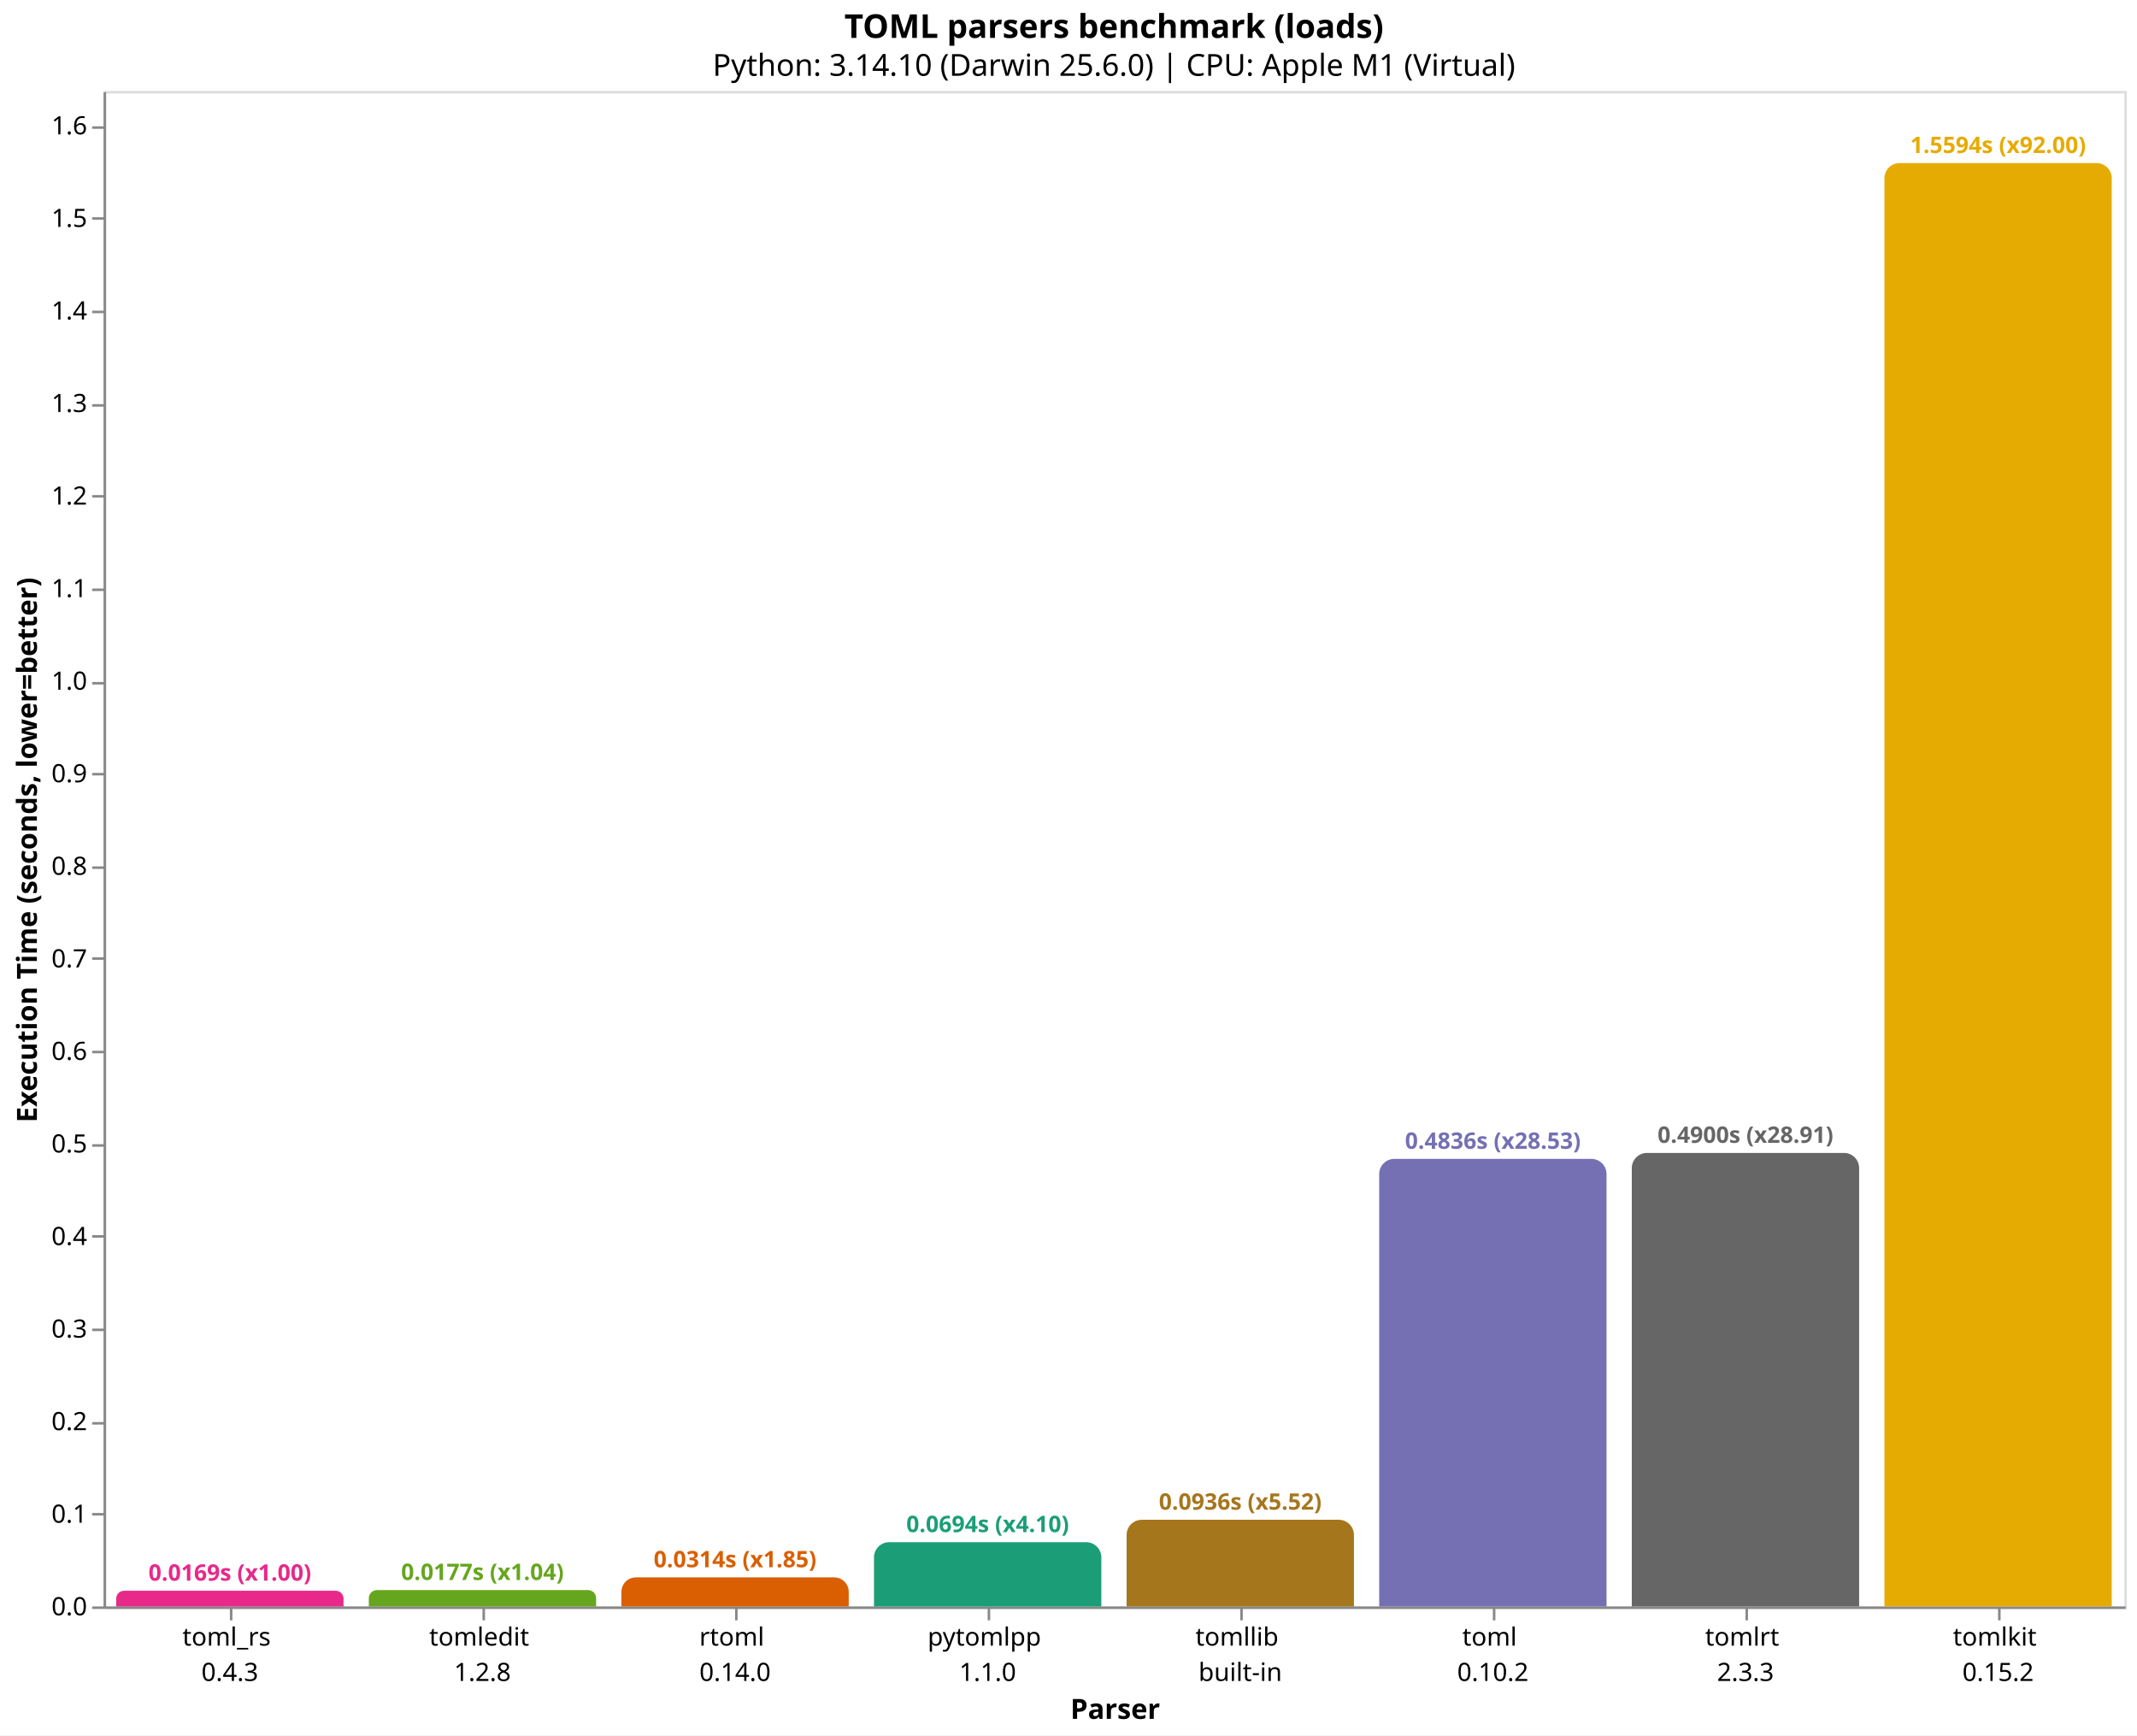
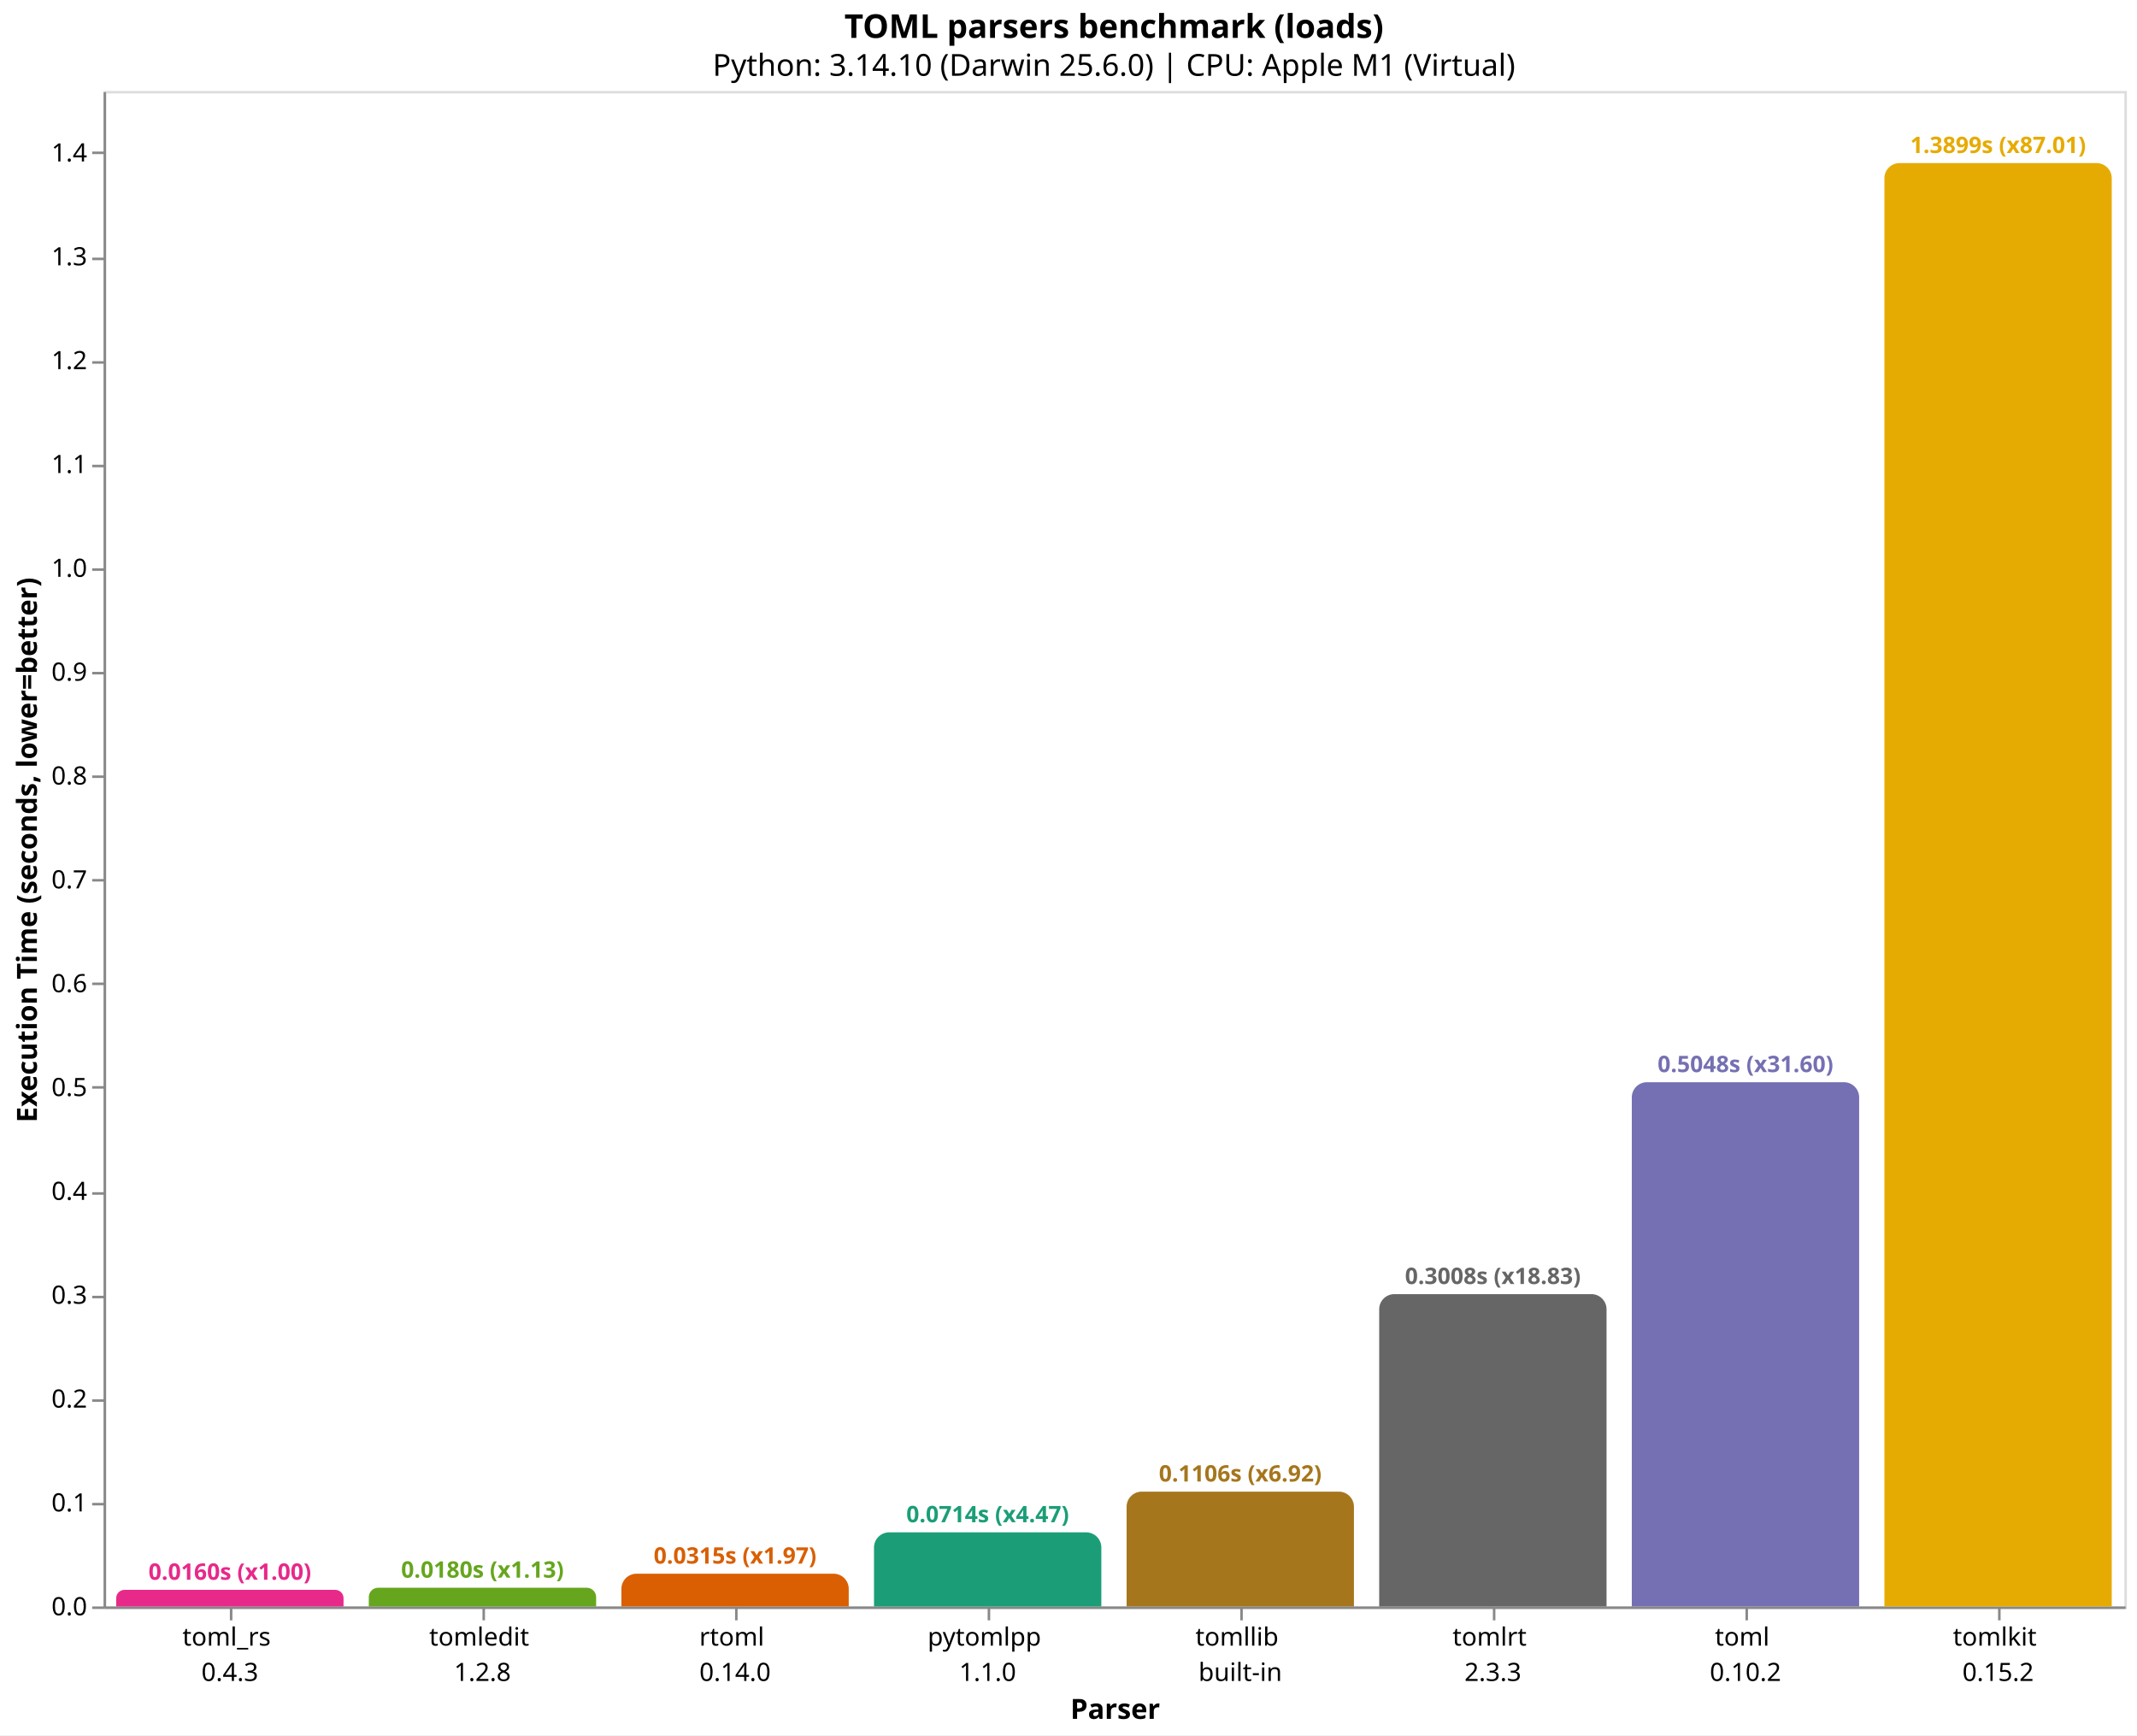
<svg xmlns="http://www.w3.org/2000/svg" version="1.1" class="marks" width="846" height="687" viewBox="0 0 846 687">
  <rect width="846" height="687" fill="white" />
  <g fill="none" stroke-miterlimit="10" transform="translate(41,36)">
    <g class="mark-group role-frame root" role="graphics-object" aria-roledescription="group mark container">
      <g transform="translate(0,0)">
        <path class="background" aria-hidden="true" d="M0.5,0.5h800v600h-800Z" stroke="#ddd" />
        <g>
          <g class="mark-group role-axis" role="graphics-symbol" aria-roledescription="axis" aria-label="X-axis titled 'Parser' for a discrete scale with 8 values: toml_rs&#10;0.4.3, tomledit&#10;1.2.8, rtoml&#10;0.14.0, pytomlpp&#10;1.1.0, tomllib&#10;built-in, ending with tomlkit&#10;0.15.2">
            <g transform="translate(0.5,600.5)">
              <path class="background" aria-hidden="true" d="M0,0h0v0h0Z" pointer-events="none" />
              <g>
                <g class="mark-rule role-axis-tick" pointer-events="none">
                  <line transform="translate(50,0)" x2="0" y2="5" stroke="#888" stroke-width="1" opacity="1" />
                  <line transform="translate(150,0)" x2="0" y2="5" stroke="#888" stroke-width="1" opacity="1" />
                  <line transform="translate(250,0)" x2="0" y2="5" stroke="#888" stroke-width="1" opacity="1" />
                  <line transform="translate(350,0)" x2="0" y2="5" stroke="#888" stroke-width="1" opacity="1" />
                  <line transform="translate(450,0)" x2="0" y2="5" stroke="#888" stroke-width="1" opacity="1" />
                  <line transform="translate(550,0)" x2="0" y2="5" stroke="#888" stroke-width="1" opacity="1" />
                  <line transform="translate(650,0)" x2="0" y2="5" stroke="#888" stroke-width="1" opacity="1" />
                  <line transform="translate(750,0)" x2="0" y2="5" stroke="#888" stroke-width="1" opacity="1" />
                </g>
                <g class="mark-text role-axis-label" pointer-events="none">
                  <text text-anchor="middle" transform="translate(49.5,15)" font-family="sans-serif" font-size="10px" fill="#000" opacity="1">
                    <tspan>toml_rs</tspan>
                    <tspan x="0" dy="14">0.4.3</tspan>
                  </text>
                  <text text-anchor="middle" transform="translate(149.5,15)" font-family="sans-serif" font-size="10px" fill="#000" opacity="1">
                    <tspan>tomledit</tspan>
                    <tspan x="0" dy="14">1.2.8</tspan>
                  </text>
                  <text text-anchor="middle" transform="translate(249.5,15)" font-family="sans-serif" font-size="10px" fill="#000" opacity="1">
                    <tspan>rtoml</tspan>
                    <tspan x="0" dy="14">0.14.0</tspan>
                  </text>
                  <text text-anchor="middle" transform="translate(349.5,15)" font-family="sans-serif" font-size="10px" fill="#000" opacity="1">
                    <tspan>pytomlpp</tspan>
                    <tspan x="0" dy="14">1.1.0</tspan>
                  </text>
                  <text text-anchor="middle" transform="translate(449.5,15)" font-family="sans-serif" font-size="10px" fill="#000" opacity="1">
                    <tspan>tomllib</tspan>
                    <tspan x="0" dy="14">built-in</tspan>
                  </text>
                  <text text-anchor="middle" transform="translate(549.5,15)" font-family="sans-serif" font-size="10px" fill="#000" opacity="1">
+                     <tspan>tomlrt</tspan>
+                     <tspan x="0" dy="14">2.3.3</tspan>
+                   </text>
+                   <text text-anchor="middle" transform="translate(649.5,15)" font-family="sans-serif" font-size="10px" fill="#000" opacity="1">
                    <tspan>toml</tspan>
                    <tspan x="0" dy="14">0.10.2</tspan>
-                   </text>
-                   <text text-anchor="middle" transform="translate(649.5,15)" font-family="sans-serif" font-size="10px" fill="#000" opacity="1">
-                     <tspan>tomlrt</tspan>
-                     <tspan x="0" dy="14">2.3.3</tspan>
                  </text>
                  <text text-anchor="middle" transform="translate(749.5,15)" font-family="sans-serif" font-size="10px" fill="#000" opacity="1">
                    <tspan>tomlkit</tspan>
                    <tspan x="0" dy="14">0.15.2</tspan>
                  </text>
                </g>
                <g class="mark-rule role-axis-domain" pointer-events="none">
                  <line transform="translate(0,0)" x2="800" y2="0" stroke="#888" stroke-width="1" opacity="1" />
                </g>
                <g class="mark-text role-axis-title" pointer-events="none">
                  <text text-anchor="middle" transform="translate(400,44)" font-family="sans-serif" font-size="11px" font-weight="bold" fill="#000" opacity="1">Parser</text>
                </g>
              </g>
              <path class="foreground" aria-hidden="true" d="" pointer-events="none" display="none" />
            </g>
          </g>
-           <g class="mark-group role-axis" role="graphics-symbol" aria-roledescription="axis" aria-label="Y-axis titled 'Execution Time (seconds, lower=better)' for a linear scale with values from 0.0 to 1.6">
+           <g class="mark-group role-axis" role="graphics-symbol" aria-roledescription="axis" aria-label="Y-axis titled 'Execution Time (seconds, lower=better)' for a linear scale with values from 0.0 to 1.5">
            <g transform="translate(0.5,0.5)">
              <path class="background" aria-hidden="true" d="M0,0h0v0h0Z" pointer-events="none" />
              <g>
                <g class="mark-rule role-axis-tick" pointer-events="none">
                  <line transform="translate(0,600)" x2="-5" y2="0" stroke="#888" stroke-width="1" opacity="1" />
-                   <line transform="translate(0,563)" x2="-5" y2="0" stroke="#888" stroke-width="1" opacity="1" />
-                   <line transform="translate(0,527)" x2="-5" y2="0" stroke="#888" stroke-width="1" opacity="1" />
-                   <line transform="translate(0,490)" x2="-5" y2="0" stroke="#888" stroke-width="1" opacity="1" />
-                   <line transform="translate(0,453)" x2="-5" y2="0" stroke="#888" stroke-width="1" opacity="1" />
-                   <line transform="translate(0,417)" x2="-5" y2="0" stroke="#888" stroke-width="1" opacity="1" />
-                   <line transform="translate(0,380)" x2="-5" y2="0" stroke="#888" stroke-width="1" opacity="1" />
-                   <line transform="translate(0,343)" x2="-5" y2="0" stroke="#888" stroke-width="1" opacity="1" />
-                   <line transform="translate(0,307)" x2="-5" y2="0" stroke="#888" stroke-width="1" opacity="1" />
-                   <line transform="translate(0,270)" x2="-5" y2="0" stroke="#888" stroke-width="1" opacity="1" />
-                   <line transform="translate(0,234)" x2="-5" y2="0" stroke="#888" stroke-width="1" opacity="1" />
-                   <line transform="translate(0,197)" x2="-5" y2="0" stroke="#888" stroke-width="1" opacity="1" />
-                   <line transform="translate(0,160)" x2="-5" y2="0" stroke="#888" stroke-width="1" opacity="1" />
-                   <line transform="translate(0,124)" x2="-5" y2="0" stroke="#888" stroke-width="1" opacity="1" />
-                   <line transform="translate(0,87)" x2="-5" y2="0" stroke="#888" stroke-width="1" opacity="1" />
-                   <line transform="translate(0,50)" x2="-5" y2="0" stroke="#888" stroke-width="1" opacity="1" />
-                   <line transform="translate(0,14)" x2="-5" y2="0" stroke="#888" stroke-width="1" opacity="1" />
+                   <line transform="translate(0,559)" x2="-5" y2="0" stroke="#888" stroke-width="1" opacity="1" />
+                   <line transform="translate(0,518)" x2="-5" y2="0" stroke="#888" stroke-width="1" opacity="1" />
+                   <line transform="translate(0,477)" x2="-5" y2="0" stroke="#888" stroke-width="1" opacity="1" />
+                   <line transform="translate(0,436)" x2="-5" y2="0" stroke="#888" stroke-width="1" opacity="1" />
+                   <line transform="translate(0,394)" x2="-5" y2="0" stroke="#888" stroke-width="1" opacity="1" />
+                   <line transform="translate(0,353)" x2="-5" y2="0" stroke="#888" stroke-width="1" opacity="1" />
+                   <line transform="translate(0,312)" x2="-5" y2="0" stroke="#888" stroke-width="1" opacity="1" />
+                   <line transform="translate(0,271)" x2="-5" y2="0" stroke="#888" stroke-width="1" opacity="1" />
+                   <line transform="translate(0,230)" x2="-5" y2="0" stroke="#888" stroke-width="1" opacity="1" />
+                   <line transform="translate(0,189)" x2="-5" y2="0" stroke="#888" stroke-width="1" opacity="1" />
+                   <line transform="translate(0,148)" x2="-5" y2="0" stroke="#888" stroke-width="1" opacity="1" />
+                   <line transform="translate(0,107)" x2="-5" y2="0" stroke="#888" stroke-width="1" opacity="1" />
+                   <line transform="translate(0,66)" x2="-5" y2="0" stroke="#888" stroke-width="1" opacity="1" />
+                   <line transform="translate(0,24)" x2="-5" y2="0" stroke="#888" stroke-width="1" opacity="1" />
                </g>
                <g class="mark-text role-axis-label" pointer-events="none">
                  <text text-anchor="end" transform="translate(-7,603)" font-family="sans-serif" font-size="10px" fill="#000" opacity="1">0.0</text>
-                   <text text-anchor="end" transform="translate(-7,566.356)" font-family="sans-serif" font-size="10px" fill="#000" opacity="1">0.1</text>
-                   <text text-anchor="end" transform="translate(-7,529.712)" font-family="sans-serif" font-size="10px" fill="#000" opacity="1">0.2</text>
-                   <text text-anchor="end" transform="translate(-7,493.0679)" font-family="sans-serif" font-size="10px" fill="#000" opacity="1">0.3</text>
-                   <text text-anchor="end" transform="translate(-7,456.4239)" font-family="sans-serif" font-size="10px" fill="#000" opacity="1">0.4</text>
-                   <text text-anchor="end" transform="translate(-7,419.7799)" font-family="sans-serif" font-size="10px" fill="#000" opacity="1">0.5</text>
-                   <text text-anchor="end" transform="translate(-7,383.1359)" font-family="sans-serif" font-size="10px" fill="#000" opacity="1">0.6</text>
-                   <text text-anchor="end" transform="translate(-7,346.4918)" font-family="sans-serif" font-size="10px" fill="#000" opacity="1">0.7</text>
-                   <text text-anchor="end" transform="translate(-7,309.8478)" font-family="sans-serif" font-size="10px" fill="#000" opacity="1">0.8</text>
-                   <text text-anchor="end" transform="translate(-7,273.2038)" font-family="sans-serif" font-size="10px" fill="#000" opacity="1">0.9</text>
-                   <text text-anchor="end" transform="translate(-7,236.5598)" font-family="sans-serif" font-size="10px" fill="#000" opacity="1">1.0</text>
-                   <text text-anchor="end" transform="translate(-7,199.9157)" font-family="sans-serif" font-size="10px" fill="#000" opacity="1">1.1</text>
-                   <text text-anchor="end" transform="translate(-7,163.2717)" font-family="sans-serif" font-size="10px" fill="#000" opacity="1">1.2</text>
-                   <text text-anchor="end" transform="translate(-7,126.6277)" font-family="sans-serif" font-size="10px" fill="#000" opacity="1">1.3</text>
-                   <text text-anchor="end" transform="translate(-7,89.98365)" font-family="sans-serif" font-size="10px" fill="#000" opacity="1">1.4</text>
-                   <text text-anchor="end" transform="translate(-7,53.33963)" font-family="sans-serif" font-size="10px" fill="#000" opacity="1">1.5</text>
-                   <text text-anchor="end" transform="translate(-7,16.6956)" font-family="sans-serif" font-size="10px" fill="#000" opacity="1">1.6</text>
+                   <text text-anchor="end" transform="translate(-7,561.8877)" font-family="sans-serif" font-size="10px" fill="#000" opacity="1">0.1</text>
+                   <text text-anchor="end" transform="translate(-7,520.7755)" font-family="sans-serif" font-size="10px" fill="#000" opacity="1">0.2</text>
+                   <text text-anchor="end" transform="translate(-7,479.6632)" font-family="sans-serif" font-size="10px" fill="#000" opacity="1">0.3</text>
+                   <text text-anchor="end" transform="translate(-7,438.5509)" font-family="sans-serif" font-size="10px" fill="#000" opacity="1">0.4</text>
+                   <text text-anchor="end" transform="translate(-7,397.4386)" font-family="sans-serif" font-size="10px" fill="#000" opacity="1">0.5</text>
+                   <text text-anchor="end" transform="translate(-7,356.3264)" font-family="sans-serif" font-size="10px" fill="#000" opacity="1">0.6</text>
+                   <text text-anchor="end" transform="translate(-7,315.2141)" font-family="sans-serif" font-size="10px" fill="#000" opacity="1">0.7</text>
+                   <text text-anchor="end" transform="translate(-7,274.1018)" font-family="sans-serif" font-size="10px" fill="#000" opacity="1">0.8</text>
+                   <text text-anchor="end" transform="translate(-7,232.9896)" font-family="sans-serif" font-size="10px" fill="#000" opacity="1">0.9</text>
+                   <text text-anchor="end" transform="translate(-7,191.8773)" font-family="sans-serif" font-size="10px" fill="#000" opacity="1">1.0</text>
+                   <text text-anchor="end" transform="translate(-7,150.765)" font-family="sans-serif" font-size="10px" fill="#000" opacity="1">1.1</text>
+                   <text text-anchor="end" transform="translate(-7,109.6527)" font-family="sans-serif" font-size="10px" fill="#000" opacity="1">1.2</text>
+                   <text text-anchor="end" transform="translate(-7,68.54047)" font-family="sans-serif" font-size="10px" fill="#000" opacity="1">1.3</text>
+                   <text text-anchor="end" transform="translate(-7,27.4282)" font-family="sans-serif" font-size="10px" fill="#000" opacity="1">1.4</text>
                </g>
                <g class="mark-rule role-axis-domain" pointer-events="none">
                  <line transform="translate(0,600)" x2="0" y2="-600" stroke="#888" stroke-width="1" opacity="1" />
                </g>
                <g class="mark-text role-axis-title" pointer-events="none">
                  <text text-anchor="middle" transform="translate(-24.90137,300) rotate(-90) translate(0,-2)" font-family="sans-serif" font-size="11px" font-weight="bold" fill="#000" opacity="1">Execution Time (seconds, lower=better)</text>
                </g>
              </g>
              <path class="foreground" aria-hidden="true" d="" pointer-events="none" display="none" />
            </g>
          </g>
          <g class="mark-group role-scope" role="graphics-object" aria-roledescription="group mark container">
-             <g transform="translate(5,593.789)">
-               <path class="background" aria-hidden="true" d="M3.106,0L86.894,0C88.608,0,90,1.392,90,3.106L90,6.211C90,6.211,90,6.211,90,6.211L0,6.211C0,6.211,0,6.211,0,6.211L0,3.106C0,1.392,1.392,0,3.106,0Z" />
+             <g transform="translate(5,593.4324)">
+               <path class="background" aria-hidden="true" d="M3.284,0L86.716,0C88.529,0,90,1.471,90,3.284L90,6.568C90,6.568,90,6.568,90,6.568L0,6.568C0,6.568,0,6.568,0,6.568L0,3.284C0,1.471,1.471,0,3.284,0Z" />
              <g clip-path="url(#clip1)">
                <g class="mark-group role-scope" role="graphics-object" aria-roledescription="group mark container">
-                   <g transform="translate(0,-593.789)">
-                     <path class="background" aria-hidden="true" d="M0,0h90v0h-90Z" />
-                     <g>
-                       <g class="mark-rect role-mark layer_0_marks" role="graphics-object" aria-roledescription="rect mark container">
-                         <path aria-label="Parser: toml_rs&#10;0.4.3; Execution Time (seconds, lower=better): 0.016949666; parser: toml_rs; Execution Time (s): 0.0169; Slowdown: 1.00" role="graphics-symbol" aria-roledescription="bar" d="M0,593.789h90v6.211h-90Z" fill="#e7298a" />
-                       </g>
-                     </g>
-                     <path class="foreground" aria-hidden="true" d="" display="none" />
-                   </g>
-                 </g>
-               </g>
-               <path class="foreground" aria-hidden="true" d="" display="none" />
-             </g>
-             <g transform="translate(105,593.5168)">
-               <path class="background" aria-hidden="true" d="M3.242,0L86.758,0C88.547,0,90,1.453,90,3.242L90,6.483C90,6.483,90,6.483,90,6.483L0,6.483C0,6.483,0,6.483,0,6.483L0,3.242C0,1.453,1.453,0,3.242,0Z" />
+                   <g transform="translate(0,-593.4324)">
+                     <path class="background" aria-hidden="true" d="M0,0h90v0h-90Z" />
+                     <g>
+                       <g class="mark-rect role-mark layer_0_marks" role="graphics-object" aria-roledescription="rect mark container">
+                         <path aria-label="Parser: toml_rs&#10;0.4.3; Execution Time (seconds, lower=better): 0.015974708; parser: toml_rs; Execution Time (s): 0.0160; Slowdown: 1.00" role="graphics-symbol" aria-roledescription="bar" d="M0,593.432h90v6.568h-90Z" fill="#e7298a" />
+                       </g>
+                     </g>
+                     <path class="foreground" aria-hidden="true" d="" display="none" />
+                   </g>
+                 </g>
+               </g>
+               <path class="foreground" aria-hidden="true" d="" display="none" />
+             </g>
+             <g transform="translate(105,592.597)">
+               <path class="background" aria-hidden="true" d="M3.702,0L86.298,0C88.341,0,90,1.659,90,3.702L90,7.403C90,7.403,90,7.403,90,7.403L0,7.403C0,7.403,0,7.403,0,7.403L0,3.702C0,1.659,1.659,0,3.702,0Z" />
              <g clip-path="url(#clip2)">
                <g class="mark-group role-scope" role="graphics-object" aria-roledescription="group mark container">
-                   <g transform="translate(0,-593.5168)">
-                     <path class="background" aria-hidden="true" d="M0,0h90v0h-90Z" />
-                     <g>
-                       <g class="mark-rect role-mark layer_0_marks" role="graphics-object" aria-roledescription="rect mark container">
-                         <path aria-label="Parser: tomledit&#10;1.2.8; Execution Time (seconds, lower=better): 0.0176925; parser: tomledit; Execution Time (s): 0.0177; Slowdown: 1.04" role="graphics-symbol" aria-roledescription="bar" d="M0,593.517h90v6.483h-90Z" fill="#66a61e" />
-                       </g>
-                     </g>
-                     <path class="foreground" aria-hidden="true" d="" display="none" />
-                   </g>
-                 </g>
-               </g>
-               <path class="foreground" aria-hidden="true" d="" display="none" />
-             </g>
-             <g transform="translate(205,588.4933)">
-               <path class="background" aria-hidden="true" d="M5.753,0L84.247,0C87.422,0,90,2.578,90,5.753L90,11.507C90,11.507,90,11.507,90,11.507L0,11.507C0,11.507,0,11.507,0,11.507L0,5.753C0,2.578,2.578,0,5.753,0Z" />
+                   <g transform="translate(0,-592.597)">
+                     <path class="background" aria-hidden="true" d="M0,0h90v0h-90Z" />
+                     <g>
+                       <g class="mark-rect role-mark layer_0_marks" role="graphics-object" aria-roledescription="rect mark container">
+                         <path aria-label="Parser: tomledit&#10;1.2.8; Execution Time (seconds, lower=better): 0.018006834; parser: tomledit; Execution Time (s): 0.0180; Slowdown: 1.13" role="graphics-symbol" aria-roledescription="bar" d="M0,592.597h90v7.403h-90Z" fill="#66a61e" />
+                       </g>
+                     </g>
+                     <path class="foreground" aria-hidden="true" d="" display="none" />
+                   </g>
+                 </g>
+               </g>
+               <path class="foreground" aria-hidden="true" d="" display="none" />
+             </g>
+             <g transform="translate(205,587.0405)">
+               <path class="background" aria-hidden="true" d="M6,0L84,0C87.311,0,90,2.689,90,6L90,12.959C90,12.959,90,12.959,90,12.959L0,12.959C0,12.959,0,12.959,0,12.959L0,6C0,2.689,2.689,0,6,0Z" />
              <g clip-path="url(#clip3)">
                <g class="mark-group role-scope" role="graphics-object" aria-roledescription="group mark container">
-                   <g transform="translate(0,-588.4933)">
-                     <path class="background" aria-hidden="true" d="M0,0h90v0h-90Z" />
-                     <g>
-                       <g class="mark-rect role-mark layer_0_marks" role="graphics-object" aria-roledescription="rect mark container">
-                         <path aria-label="Parser: rtoml&#10;0.14.0; Execution Time (seconds, lower=better): 0.03140125; parser: rtoml; Execution Time (s): 0.0314; Slowdown: 1.85" role="graphics-symbol" aria-roledescription="bar" d="M0,588.493h90v11.507h-90Z" fill="#d95f02" />
-                       </g>
-                     </g>
-                     <path class="foreground" aria-hidden="true" d="" display="none" />
-                   </g>
-                 </g>
-               </g>
-               <path class="foreground" aria-hidden="true" d="" display="none" />
-             </g>
-             <g transform="translate(305,574.5643)">
-               <path class="background" aria-hidden="true" d="M6,0L84,0C87.311,0,90,2.689,90,6L90,25.436C90,25.436,90,25.436,90,25.436L0,25.436C0,25.436,0,25.436,0,25.436L0,6C0,2.689,2.689,0,6,0Z" />
+                   <g transform="translate(0,-587.0405)">
+                     <path class="background" aria-hidden="true" d="M0,0h90v0h-90Z" />
+                     <g>
+                       <g class="mark-rect role-mark layer_0_marks" role="graphics-object" aria-roledescription="rect mark container">
+                         <path aria-label="Parser: rtoml&#10;0.14.0; Execution Time (seconds, lower=better): 0.031522125; parser: rtoml; Execution Time (s): 0.0315; Slowdown: 1.97" role="graphics-symbol" aria-roledescription="bar" d="M0,587.041h90v12.959h-90Z" fill="#d95f02" />
+                       </g>
+                     </g>
+                     <path class="foreground" aria-hidden="true" d="" display="none" />
+                   </g>
+                 </g>
+               </g>
+               <path class="foreground" aria-hidden="true" d="" display="none" />
+             </g>
+             <g transform="translate(305,570.6644)">
+               <path class="background" aria-hidden="true" d="M6,0L84,0C87.311,0,90,2.689,90,6L90,29.336C90,29.336,90,29.336,90,29.336L0,29.336C0,29.336,0,29.336,0,29.336L0,6C0,2.689,2.689,0,6,0Z" />
              <g clip-path="url(#clip4)">
                <g class="mark-group role-scope" role="graphics-object" aria-roledescription="group mark container">
-                   <g transform="translate(0,-574.5643)">
-                     <path class="background" aria-hidden="true" d="M0,0h90v0h-90Z" />
-                     <g>
-                       <g class="mark-rect role-mark layer_0_marks" role="graphics-object" aria-roledescription="rect mark container">
-                         <path aria-label="Parser: pytomlpp&#10;1.1.0; Execution Time (seconds, lower=better): 0.069413041; parser: pytomlpp; Execution Time (s): 0.0694; Slowdown: 4.10" role="graphics-symbol" aria-roledescription="bar" d="M0,574.564h90v25.436h-90Z" fill="#1b9e77" />
-                       </g>
-                     </g>
-                     <path class="foreground" aria-hidden="true" d="" display="none" />
-                   </g>
-                 </g>
-               </g>
-               <path class="foreground" aria-hidden="true" d="" display="none" />
-             </g>
-             <g transform="translate(405,565.6864)">
-               <path class="background" aria-hidden="true" d="M6,0L84,0C87.311,0,90,2.689,90,6L90,34.314C90,34.314,90,34.314,90,34.314L0,34.314C0,34.314,0,34.314,0,34.314L0,6C0,2.689,2.689,0,6,0Z" />
+                   <g transform="translate(0,-570.6644)">
+                     <path class="background" aria-hidden="true" d="M0,0h90v0h-90Z" />
+                     <g>
+                       <g class="mark-rect role-mark layer_0_marks" role="graphics-object" aria-roledescription="rect mark container">
+                         <path aria-label="Parser: pytomlpp&#10;1.1.0; Execution Time (seconds, lower=better): 0.071354917; parser: pytomlpp; Execution Time (s): 0.0714; Slowdown: 4.47" role="graphics-symbol" aria-roledescription="bar" d="M0,570.664h90v29.336h-90Z" fill="#1b9e77" />
+                       </g>
+                     </g>
+                     <path class="foreground" aria-hidden="true" d="" display="none" />
+                   </g>
+                 </g>
+               </g>
+               <path class="foreground" aria-hidden="true" d="" display="none" />
+             </g>
+             <g transform="translate(405,554.542)">
+               <path class="background" aria-hidden="true" d="M6,0L84,0C87.311,0,90,2.689,90,6L90,45.458C90,45.458,90,45.458,90,45.458L0,45.458C0,45.458,0,45.458,0,45.458L0,6C0,2.689,2.689,0,6,0Z" />
              <g clip-path="url(#clip5)">
                <g class="mark-group role-scope" role="graphics-object" aria-roledescription="group mark container">
-                   <g transform="translate(0,-565.6864)">
-                     <path class="background" aria-hidden="true" d="M0,0h90v0h-90Z" />
-                     <g>
-                       <g class="mark-rect role-mark layer_0_marks" role="graphics-object" aria-roledescription="rect mark container">
-                         <path aria-label="Parser: tomllib&#10;built-in; Execution Time (seconds, lower=better): 0.09364025; parser: tomllib; Execution Time (s): 0.0936; Slowdown: 5.52" role="graphics-symbol" aria-roledescription="bar" d="M0,565.686h90v34.314h-90Z" fill="#a6761d" />
-                       </g>
-                     </g>
-                     <path class="foreground" aria-hidden="true" d="" display="none" />
-                   </g>
-                 </g>
-               </g>
-               <path class="foreground" aria-hidden="true" d="" display="none" />
-             </g>
-             <g transform="translate(505,422.8073)">
-               <path class="background" aria-hidden="true" d="M6,0L84,0C87.311,0,90,2.689,90,6L90,177.193C90,177.193,90,177.193,90,177.193L0,177.193C0,177.193,0,177.193,0,177.193L0,6C0,2.689,2.689,0,6,0Z" />
+                   <g transform="translate(0,-554.542)">
+                     <path class="background" aria-hidden="true" d="M0,0h90v0h-90Z" />
+                     <g>
+                       <g class="mark-rect role-mark layer_0_marks" role="graphics-object" aria-roledescription="rect mark container">
+                         <path aria-label="Parser: tomllib&#10;built-in; Execution Time (seconds, lower=better): 0.1105705; parser: tomllib; Execution Time (s): 0.1106; Slowdown: 6.92" role="graphics-symbol" aria-roledescription="bar" d="M0,554.542h90v45.458h-90Z" fill="#a6761d" />
+                       </g>
+                     </g>
+                     <path class="foreground" aria-hidden="true" d="" display="none" />
+                   </g>
+                 </g>
+               </g>
+               <path class="foreground" aria-hidden="true" d="" display="none" />
+             </g>
+             <g transform="translate(505,476.349)">
+               <path class="background" aria-hidden="true" d="M6,0L84,0C87.311,0,90,2.689,90,6L90,123.651C90,123.651,90,123.651,90,123.651L0,123.651C0,123.651,0,123.651,0,123.651L0,6C0,2.689,2.689,0,6,0Z" />
              <g clip-path="url(#clip6)">
                <g class="mark-group role-scope" role="graphics-object" aria-roledescription="group mark container">
-                   <g transform="translate(0,-422.8073)">
-                     <path class="background" aria-hidden="true" d="M0,0h90v0h-90Z" />
-                     <g>
-                       <g class="mark-rect role-mark layer_0_marks" role="graphics-object" aria-roledescription="rect mark container">
-                         <path aria-label="Parser: toml&#10;0.10.2; Execution Time (seconds, lower=better): 0.483551292; parser: toml; Execution Time (s): 0.4836; Slowdown: 28.53" role="graphics-symbol" aria-roledescription="bar" d="M0,422.807h90v177.193h-90Z" fill="#7570b3" />
-                       </g>
-                     </g>
-                     <path class="foreground" aria-hidden="true" d="" display="none" />
-                   </g>
-                 </g>
-               </g>
-               <path class="foreground" aria-hidden="true" d="" display="none" />
-             </g>
-             <g transform="translate(605,420.4486)">
-               <path class="background" aria-hidden="true" d="M6,0L84,0C87.311,0,90,2.689,90,6L90,179.551C90,179.551,90,179.551,90,179.551L0,179.551C0,179.551,0,179.551,0,179.551L0,6C0,2.689,2.689,0,6,0Z" />
+                   <g transform="translate(0,-476.349)">
+                     <path class="background" aria-hidden="true" d="M0,0h90v0h-90Z" />
+                     <g>
+                       <g class="mark-rect role-mark layer_0_marks" role="graphics-object" aria-roledescription="rect mark container">
+                         <path aria-label="Parser: tomlrt&#10;2.3.3; Execution Time (seconds, lower=better): 0.300764166; parser: tomlrt; Execution Time (s): 0.3008; Slowdown: 18.83" role="graphics-symbol" aria-roledescription="bar" d="M0,476.349h90v123.651h-90Z" fill="#666666" />
+                       </g>
+                     </g>
+                     <path class="foreground" aria-hidden="true" d="" display="none" />
+                   </g>
+                 </g>
+               </g>
+               <path class="foreground" aria-hidden="true" d="" display="none" />
+             </g>
+             <g transform="translate(605,392.4534)">
+               <path class="background" aria-hidden="true" d="M6,0L84,0C87.311,0,90,2.689,90,6L90,207.547C90,207.547,90,207.547,90,207.547L0,207.547C0,207.547,0,207.547,0,207.547L0,6C0,2.689,2.689,0,6,0Z" />
              <g clip-path="url(#clip7)">
                <g class="mark-group role-scope" role="graphics-object" aria-roledescription="group mark container">
-                   <g transform="translate(0,-420.4486)">
-                     <path class="background" aria-hidden="true" d="M0,0h90v0h-90Z" />
-                     <g>
-                       <g class="mark-rect role-mark layer_0_marks" role="graphics-object" aria-roledescription="rect mark container">
-                         <path aria-label="Parser: tomlrt&#10;2.3.3; Execution Time (seconds, lower=better): 0.489988166; parser: tomlrt; Execution Time (s): 0.4900; Slowdown: 28.91" role="graphics-symbol" aria-roledescription="bar" d="M0,420.449h90v179.551h-90Z" fill="#666666" />
+                   <g transform="translate(0,-392.4534)">
+                     <path class="background" aria-hidden="true" d="M0,0h90v0h-90Z" />
+                     <g>
+                       <g class="mark-rect role-mark layer_0_marks" role="graphics-object" aria-roledescription="rect mark container">
+                         <path aria-label="Parser: toml&#10;0.10.2; Execution Time (seconds, lower=better): 0.50482875; parser: toml; Execution Time (s): 0.5048; Slowdown: 31.60" role="graphics-symbol" aria-roledescription="bar" d="M0,392.453h90v207.547h-90Z" fill="#7570b3" />
                      </g>
                    </g>
                    <path class="foreground" aria-hidden="true" d="" display="none" />
                  </g>
                </g>
              </g>
              <path class="foreground" aria-hidden="true" d="" display="none" />
            </g>
            <g transform="translate(705,28.57143)">
              <path class="background" aria-hidden="true" d="M6,0L84,0C87.311,0,90,2.689,90,6L90,571.429C90,571.429,90,571.429,90,571.429L0,571.429C0,571.429,0,571.429,0,571.429L0,6C0,2.689,2.689,0,6,0Z" />
              <g clip-path="url(#clip8)">
                <g class="mark-group role-scope" role="graphics-object" aria-roledescription="group mark container">
                  <g transform="translate(0,-28.57143)">
                    <path class="background" aria-hidden="true" d="M0,0h90v0h-90Z" />
                    <g>
                      <g class="mark-rect role-mark layer_0_marks" role="graphics-object" aria-roledescription="rect mark container">
-                         <path aria-label="Parser: tomlkit&#10;0.15.2; Execution Time (seconds, lower=better): 1.5594045; parser: tomlkit; Execution Time (s): 1.5594; Slowdown: 92.00" role="graphics-symbol" aria-roledescription="bar" d="M0,28.571h90v571.429h-90Z" fill="#e6ab02" />
+                         <path aria-label="Parser: tomlkit&#10;0.15.2; Execution Time (seconds, lower=better): 1.389922166; parser: tomlkit; Execution Time (s): 1.3899; Slowdown: 87.01" role="graphics-symbol" aria-roledescription="bar" d="M0,28.571h90v571.429h-90Z" fill="#e6ab02" />
                      </g>
                    </g>
                    <path class="foreground" aria-hidden="true" d="" display="none" />
                  </g>
                </g>
              </g>
              <path class="foreground" aria-hidden="true" d="" display="none" />
            </g>
          </g>
          <g class="mark-text role-mark layer_1_marks" role="graphics-object" aria-roledescription="text mark container">
-             <text aria-label="Parser: toml_rs&#10;0.4.3; Execution Time (seconds, lower=better): 0.016949666; parser: toml_rs; label: 0.0169s (x1.00); Execution Time (s): 0.0169; Slowdown: 1.00" role="graphics-symbol" aria-roledescription="text mark" text-anchor="middle" transform="translate(50,589.789)" font-family="sans-serif" font-size="9px" font-weight="bold" fill="#e7298a">0.0169s (x1.00)</text>
-             <text aria-label="Parser: tomledit&#10;1.2.8; Execution Time (seconds, lower=better): 0.0176925; parser: tomledit; label: 0.0177s (x1.04); Execution Time (s): 0.0177; Slowdown: 1.04" role="graphics-symbol" aria-roledescription="text mark" text-anchor="middle" transform="translate(150,589.5168)" font-family="sans-serif" font-size="9px" font-weight="bold" fill="#66a61e">0.0177s (x1.04)</text>
-             <text aria-label="Parser: rtoml&#10;0.14.0; Execution Time (seconds, lower=better): 0.03140125; parser: rtoml; label: 0.0314s (x1.85); Execution Time (s): 0.0314; Slowdown: 1.85" role="graphics-symbol" aria-roledescription="text mark" text-anchor="middle" transform="translate(250,584.4933)" font-family="sans-serif" font-size="9px" font-weight="bold" fill="#d95f02">0.0314s (x1.85)</text>
-             <text aria-label="Parser: pytomlpp&#10;1.1.0; Execution Time (seconds, lower=better): 0.069413041; parser: pytomlpp; label: 0.0694s (x4.10); Execution Time (s): 0.0694; Slowdown: 4.10" role="graphics-symbol" aria-roledescription="text mark" text-anchor="middle" transform="translate(350,570.5643)" font-family="sans-serif" font-size="9px" font-weight="bold" fill="#1b9e77">0.0694s (x4.10)</text>
-             <text aria-label="Parser: tomllib&#10;built-in; Execution Time (seconds, lower=better): 0.09364025; parser: tomllib; label: 0.0936s (x5.52); Execution Time (s): 0.0936; Slowdown: 5.52" role="graphics-symbol" aria-roledescription="text mark" text-anchor="middle" transform="translate(450,561.6864)" font-family="sans-serif" font-size="9px" font-weight="bold" fill="#a6761d">0.0936s (x5.52)</text>
-             <text aria-label="Parser: toml&#10;0.10.2; Execution Time (seconds, lower=better): 0.483551292; parser: toml; label: 0.4836s (x28.53); Execution Time (s): 0.4836; Slowdown: 28.53" role="graphics-symbol" aria-roledescription="text mark" text-anchor="middle" transform="translate(550,418.8073)" font-family="sans-serif" font-size="9px" font-weight="bold" fill="#7570b3">0.4836s (x28.53)</text>
-             <text aria-label="Parser: tomlrt&#10;2.3.3; Execution Time (seconds, lower=better): 0.489988166; parser: tomlrt; label: 0.4900s (x28.91); Execution Time (s): 0.4900; Slowdown: 28.91" role="graphics-symbol" aria-roledescription="text mark" text-anchor="middle" transform="translate(650,416.4486)" font-family="sans-serif" font-size="9px" font-weight="bold" fill="#666666">0.4900s (x28.91)</text>
-             <text aria-label="Parser: tomlkit&#10;0.15.2; Execution Time (seconds, lower=better): 1.5594045; parser: tomlkit; label: 1.5594s (x92.00); Execution Time (s): 1.5594; Slowdown: 92.00" role="graphics-symbol" aria-roledescription="text mark" text-anchor="middle" transform="translate(750,24.57143)" font-family="sans-serif" font-size="9px" font-weight="bold" fill="#e6ab02">1.5594s (x92.00)</text>
+             <text aria-label="Parser: toml_rs&#10;0.4.3; Execution Time (seconds, lower=better): 0.015974708; parser: toml_rs; label: 0.0160s (x1.00); Execution Time (s): 0.0160; Slowdown: 1.00" role="graphics-symbol" aria-roledescription="text mark" text-anchor="middle" transform="translate(50,589.4324)" font-family="sans-serif" font-size="9px" font-weight="bold" fill="#e7298a">0.0160s (x1.00)</text>
+             <text aria-label="Parser: tomledit&#10;1.2.8; Execution Time (seconds, lower=better): 0.018006834; parser: tomledit; label: 0.0180s (x1.13); Execution Time (s): 0.0180; Slowdown: 1.13" role="graphics-symbol" aria-roledescription="text mark" text-anchor="middle" transform="translate(150,588.597)" font-family="sans-serif" font-size="9px" font-weight="bold" fill="#66a61e">0.0180s (x1.13)</text>
+             <text aria-label="Parser: rtoml&#10;0.14.0; Execution Time (seconds, lower=better): 0.031522125; parser: rtoml; label: 0.0315s (x1.97); Execution Time (s): 0.0315; Slowdown: 1.97" role="graphics-symbol" aria-roledescription="text mark" text-anchor="middle" transform="translate(250,583.0405)" font-family="sans-serif" font-size="9px" font-weight="bold" fill="#d95f02">0.0315s (x1.97)</text>
+             <text aria-label="Parser: pytomlpp&#10;1.1.0; Execution Time (seconds, lower=better): 0.071354917; parser: pytomlpp; label: 0.0714s (x4.47); Execution Time (s): 0.0714; Slowdown: 4.47" role="graphics-symbol" aria-roledescription="text mark" text-anchor="middle" transform="translate(350,566.6644)" font-family="sans-serif" font-size="9px" font-weight="bold" fill="#1b9e77">0.0714s (x4.47)</text>
+             <text aria-label="Parser: tomllib&#10;built-in; Execution Time (seconds, lower=better): 0.1105705; parser: tomllib; label: 0.1106s (x6.92); Execution Time (s): 0.1106; Slowdown: 6.92" role="graphics-symbol" aria-roledescription="text mark" text-anchor="middle" transform="translate(450,550.542)" font-family="sans-serif" font-size="9px" font-weight="bold" fill="#a6761d">0.1106s (x6.92)</text>
+             <text aria-label="Parser: tomlrt&#10;2.3.3; Execution Time (seconds, lower=better): 0.300764166; parser: tomlrt; label: 0.3008s (x18.83); Execution Time (s): 0.3008; Slowdown: 18.83" role="graphics-symbol" aria-roledescription="text mark" text-anchor="middle" transform="translate(550,472.349)" font-family="sans-serif" font-size="9px" font-weight="bold" fill="#666666">0.3008s (x18.83)</text>
+             <text aria-label="Parser: toml&#10;0.10.2; Execution Time (seconds, lower=better): 0.50482875; parser: toml; label: 0.5048s (x31.60); Execution Time (s): 0.5048; Slowdown: 31.60" role="graphics-symbol" aria-roledescription="text mark" text-anchor="middle" transform="translate(650,388.4534)" font-family="sans-serif" font-size="9px" font-weight="bold" fill="#7570b3">0.5048s (x31.60)</text>
+             <text aria-label="Parser: tomlkit&#10;0.15.2; Execution Time (seconds, lower=better): 1.389922166; parser: tomlkit; label: 1.3899s (x87.01); Execution Time (s): 1.3899; Slowdown: 87.01" role="graphics-symbol" aria-roledescription="text mark" text-anchor="middle" transform="translate(750,24.57143)" font-family="sans-serif" font-size="9px" font-weight="bold" fill="#e6ab02">1.3899s (x87.01)</text>
          </g>
          <g class="mark-group role-title">
            <g transform="translate(400,-31)">
              <path class="background" aria-hidden="true" d="M0,0h0v0h0Z" pointer-events="none" />
              <g>
                <g class="mark-text role-title-text" role="graphics-symbol" aria-roledescription="title" aria-label="Title text 'TOML parsers benchmark (loads)'" pointer-events="none">
                  <text text-anchor="middle" transform="translate(0,10)" font-family="sans-serif" font-size="13px" font-weight="bold" fill="#000" opacity="1">TOML parsers benchmark (loads)</text>
                </g>
                <g class="mark-text role-title-subtitle" role="graphics-symbol" aria-roledescription="subtitle" aria-label="Subtitle text 'Python: 3.14.10 (Darwin 25.6.0) | CPU: Apple M1 (Virtual)'" pointer-events="none">
                  <text text-anchor="middle" transform="translate(0,25)" font-family="sans-serif" font-size="12px" fill="#000" opacity="1">Python: 3.14.10 (Darwin 25.6.0) | CPU: Apple M1 (Virtual)</text>
                </g>
              </g>
              <path class="foreground" aria-hidden="true" d="" pointer-events="none" display="none" />
            </g>
          </g>
        </g>
        <path class="foreground" aria-hidden="true" d="" display="none" />
      </g>
    </g>
  </g>
  <defs>
    <clipPath id="clip1">
-       <path d="M3.106,0L86.894,0C88.608,0,90,1.392,90,3.106L90,6.211C90,6.211,90,6.211,90,6.211L0,6.211C0,6.211,0,6.211,0,6.211L0,3.106C0,1.392,1.392,0,3.106,0Z" />
+       <path d="M3.284,0L86.716,0C88.529,0,90,1.471,90,3.284L90,6.568C90,6.568,90,6.568,90,6.568L0,6.568C0,6.568,0,6.568,0,6.568L0,3.284C0,1.471,1.471,0,3.284,0Z" />
    </clipPath>
    <clipPath id="clip2">
-       <path d="M3.242,0L86.758,0C88.547,0,90,1.453,90,3.242L90,6.483C90,6.483,90,6.483,90,6.483L0,6.483C0,6.483,0,6.483,0,6.483L0,3.242C0,1.453,1.453,0,3.242,0Z" />
+       <path d="M3.702,0L86.298,0C88.341,0,90,1.659,90,3.702L90,7.403C90,7.403,90,7.403,90,7.403L0,7.403C0,7.403,0,7.403,0,7.403L0,3.702C0,1.659,1.659,0,3.702,0Z" />
    </clipPath>
    <clipPath id="clip3">
-       <path d="M5.753,0L84.247,0C87.422,0,90,2.578,90,5.753L90,11.507C90,11.507,90,11.507,90,11.507L0,11.507C0,11.507,0,11.507,0,11.507L0,5.753C0,2.578,2.578,0,5.753,0Z" />
+       <path d="M6,0L84,0C87.311,0,90,2.689,90,6L90,12.959C90,12.959,90,12.959,90,12.959L0,12.959C0,12.959,0,12.959,0,12.959L0,6C0,2.689,2.689,0,6,0Z" />
    </clipPath>
    <clipPath id="clip4">
-       <path d="M6,0L84,0C87.311,0,90,2.689,90,6L90,25.436C90,25.436,90,25.436,90,25.436L0,25.436C0,25.436,0,25.436,0,25.436L0,6C0,2.689,2.689,0,6,0Z" />
+       <path d="M6,0L84,0C87.311,0,90,2.689,90,6L90,29.336C90,29.336,90,29.336,90,29.336L0,29.336C0,29.336,0,29.336,0,29.336L0,6C0,2.689,2.689,0,6,0Z" />
    </clipPath>
    <clipPath id="clip5">
-       <path d="M6,0L84,0C87.311,0,90,2.689,90,6L90,34.314C90,34.314,90,34.314,90,34.314L0,34.314C0,34.314,0,34.314,0,34.314L0,6C0,2.689,2.689,0,6,0Z" />
+       <path d="M6,0L84,0C87.311,0,90,2.689,90,6L90,45.458C90,45.458,90,45.458,90,45.458L0,45.458C0,45.458,0,45.458,0,45.458L0,6C0,2.689,2.689,0,6,0Z" />
    </clipPath>
    <clipPath id="clip6">
-       <path d="M6,0L84,0C87.311,0,90,2.689,90,6L90,177.193C90,177.193,90,177.193,90,177.193L0,177.193C0,177.193,0,177.193,0,177.193L0,6C0,2.689,2.689,0,6,0Z" />
+       <path d="M6,0L84,0C87.311,0,90,2.689,90,6L90,123.651C90,123.651,90,123.651,90,123.651L0,123.651C0,123.651,0,123.651,0,123.651L0,6C0,2.689,2.689,0,6,0Z" />
    </clipPath>
    <clipPath id="clip7">
-       <path d="M6,0L84,0C87.311,0,90,2.689,90,6L90,179.551C90,179.551,90,179.551,90,179.551L0,179.551C0,179.551,0,179.551,0,179.551L0,6C0,2.689,2.689,0,6,0Z" />
+       <path d="M6,0L84,0C87.311,0,90,2.689,90,6L90,207.547C90,207.547,90,207.547,90,207.547L0,207.547C0,207.547,0,207.547,0,207.547L0,6C0,2.689,2.689,0,6,0Z" />
    </clipPath>
    <clipPath id="clip8">
      <path d="M6,0L84,0C87.311,0,90,2.689,90,6L90,571.429C90,571.429,90,571.429,90,571.429L0,571.429C0,571.429,0,571.429,0,571.429L0,6C0,2.689,2.689,0,6,0Z" />
    </clipPath>
  </defs>
</svg>
